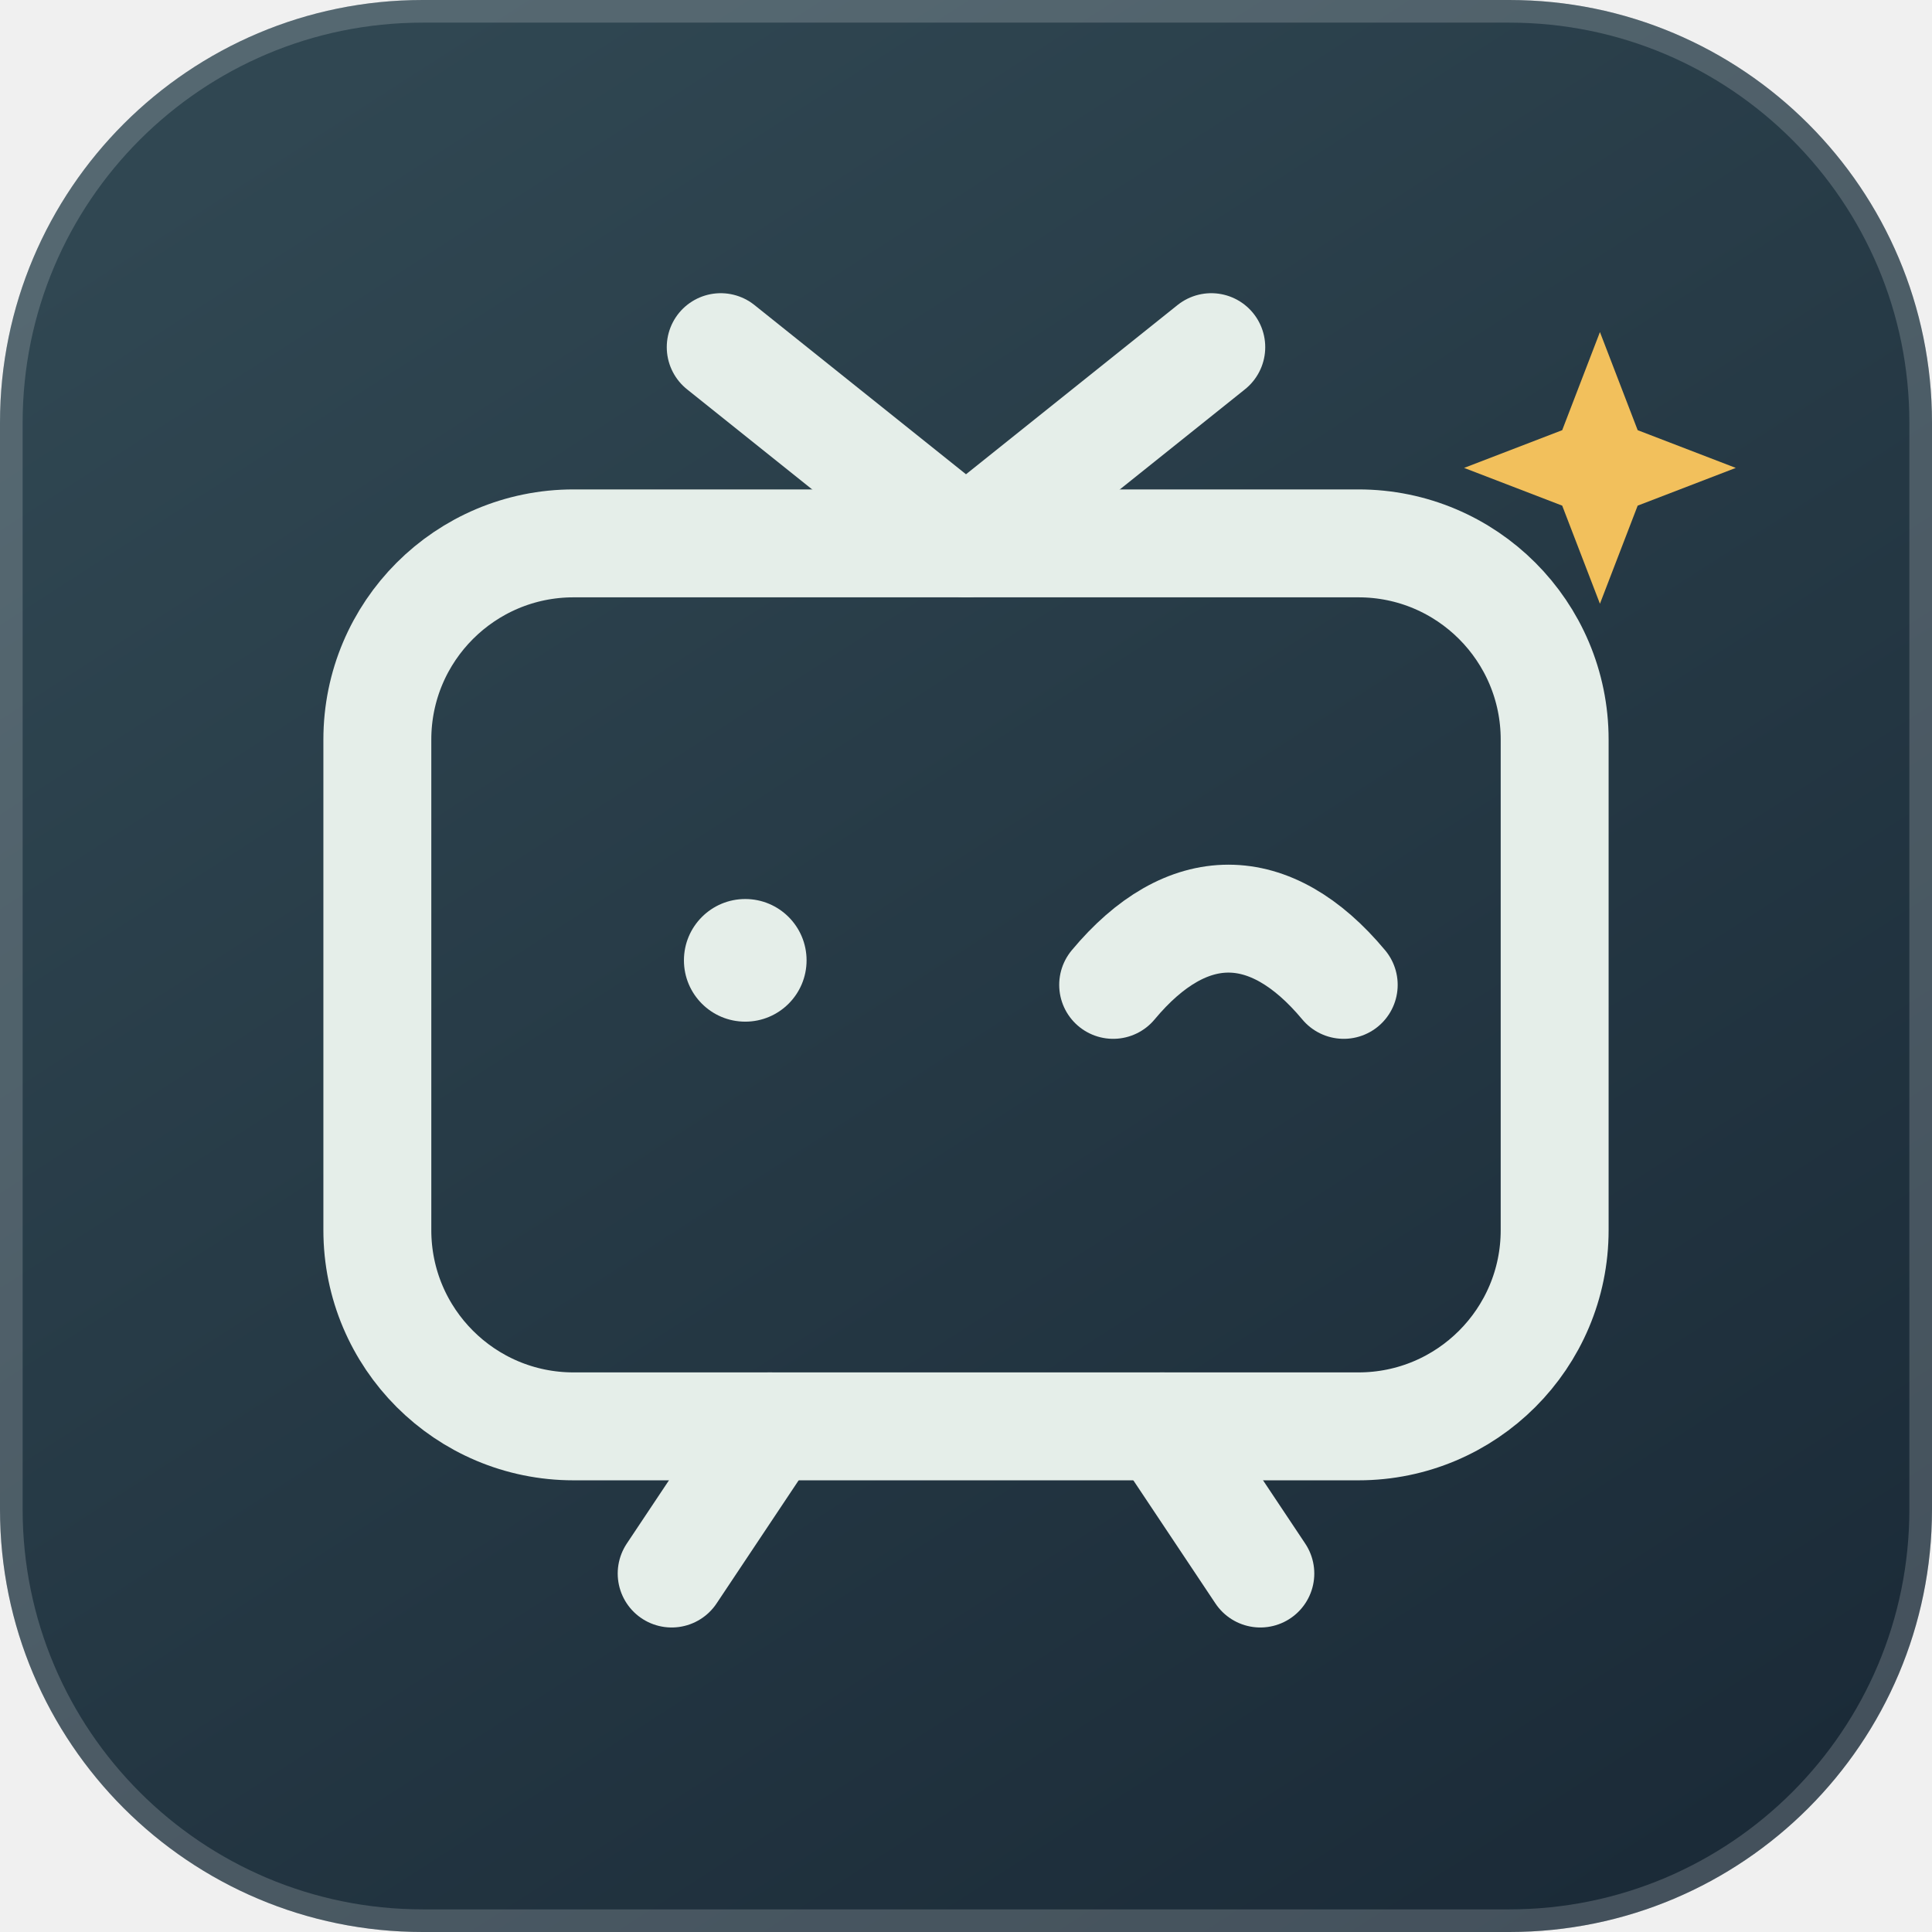
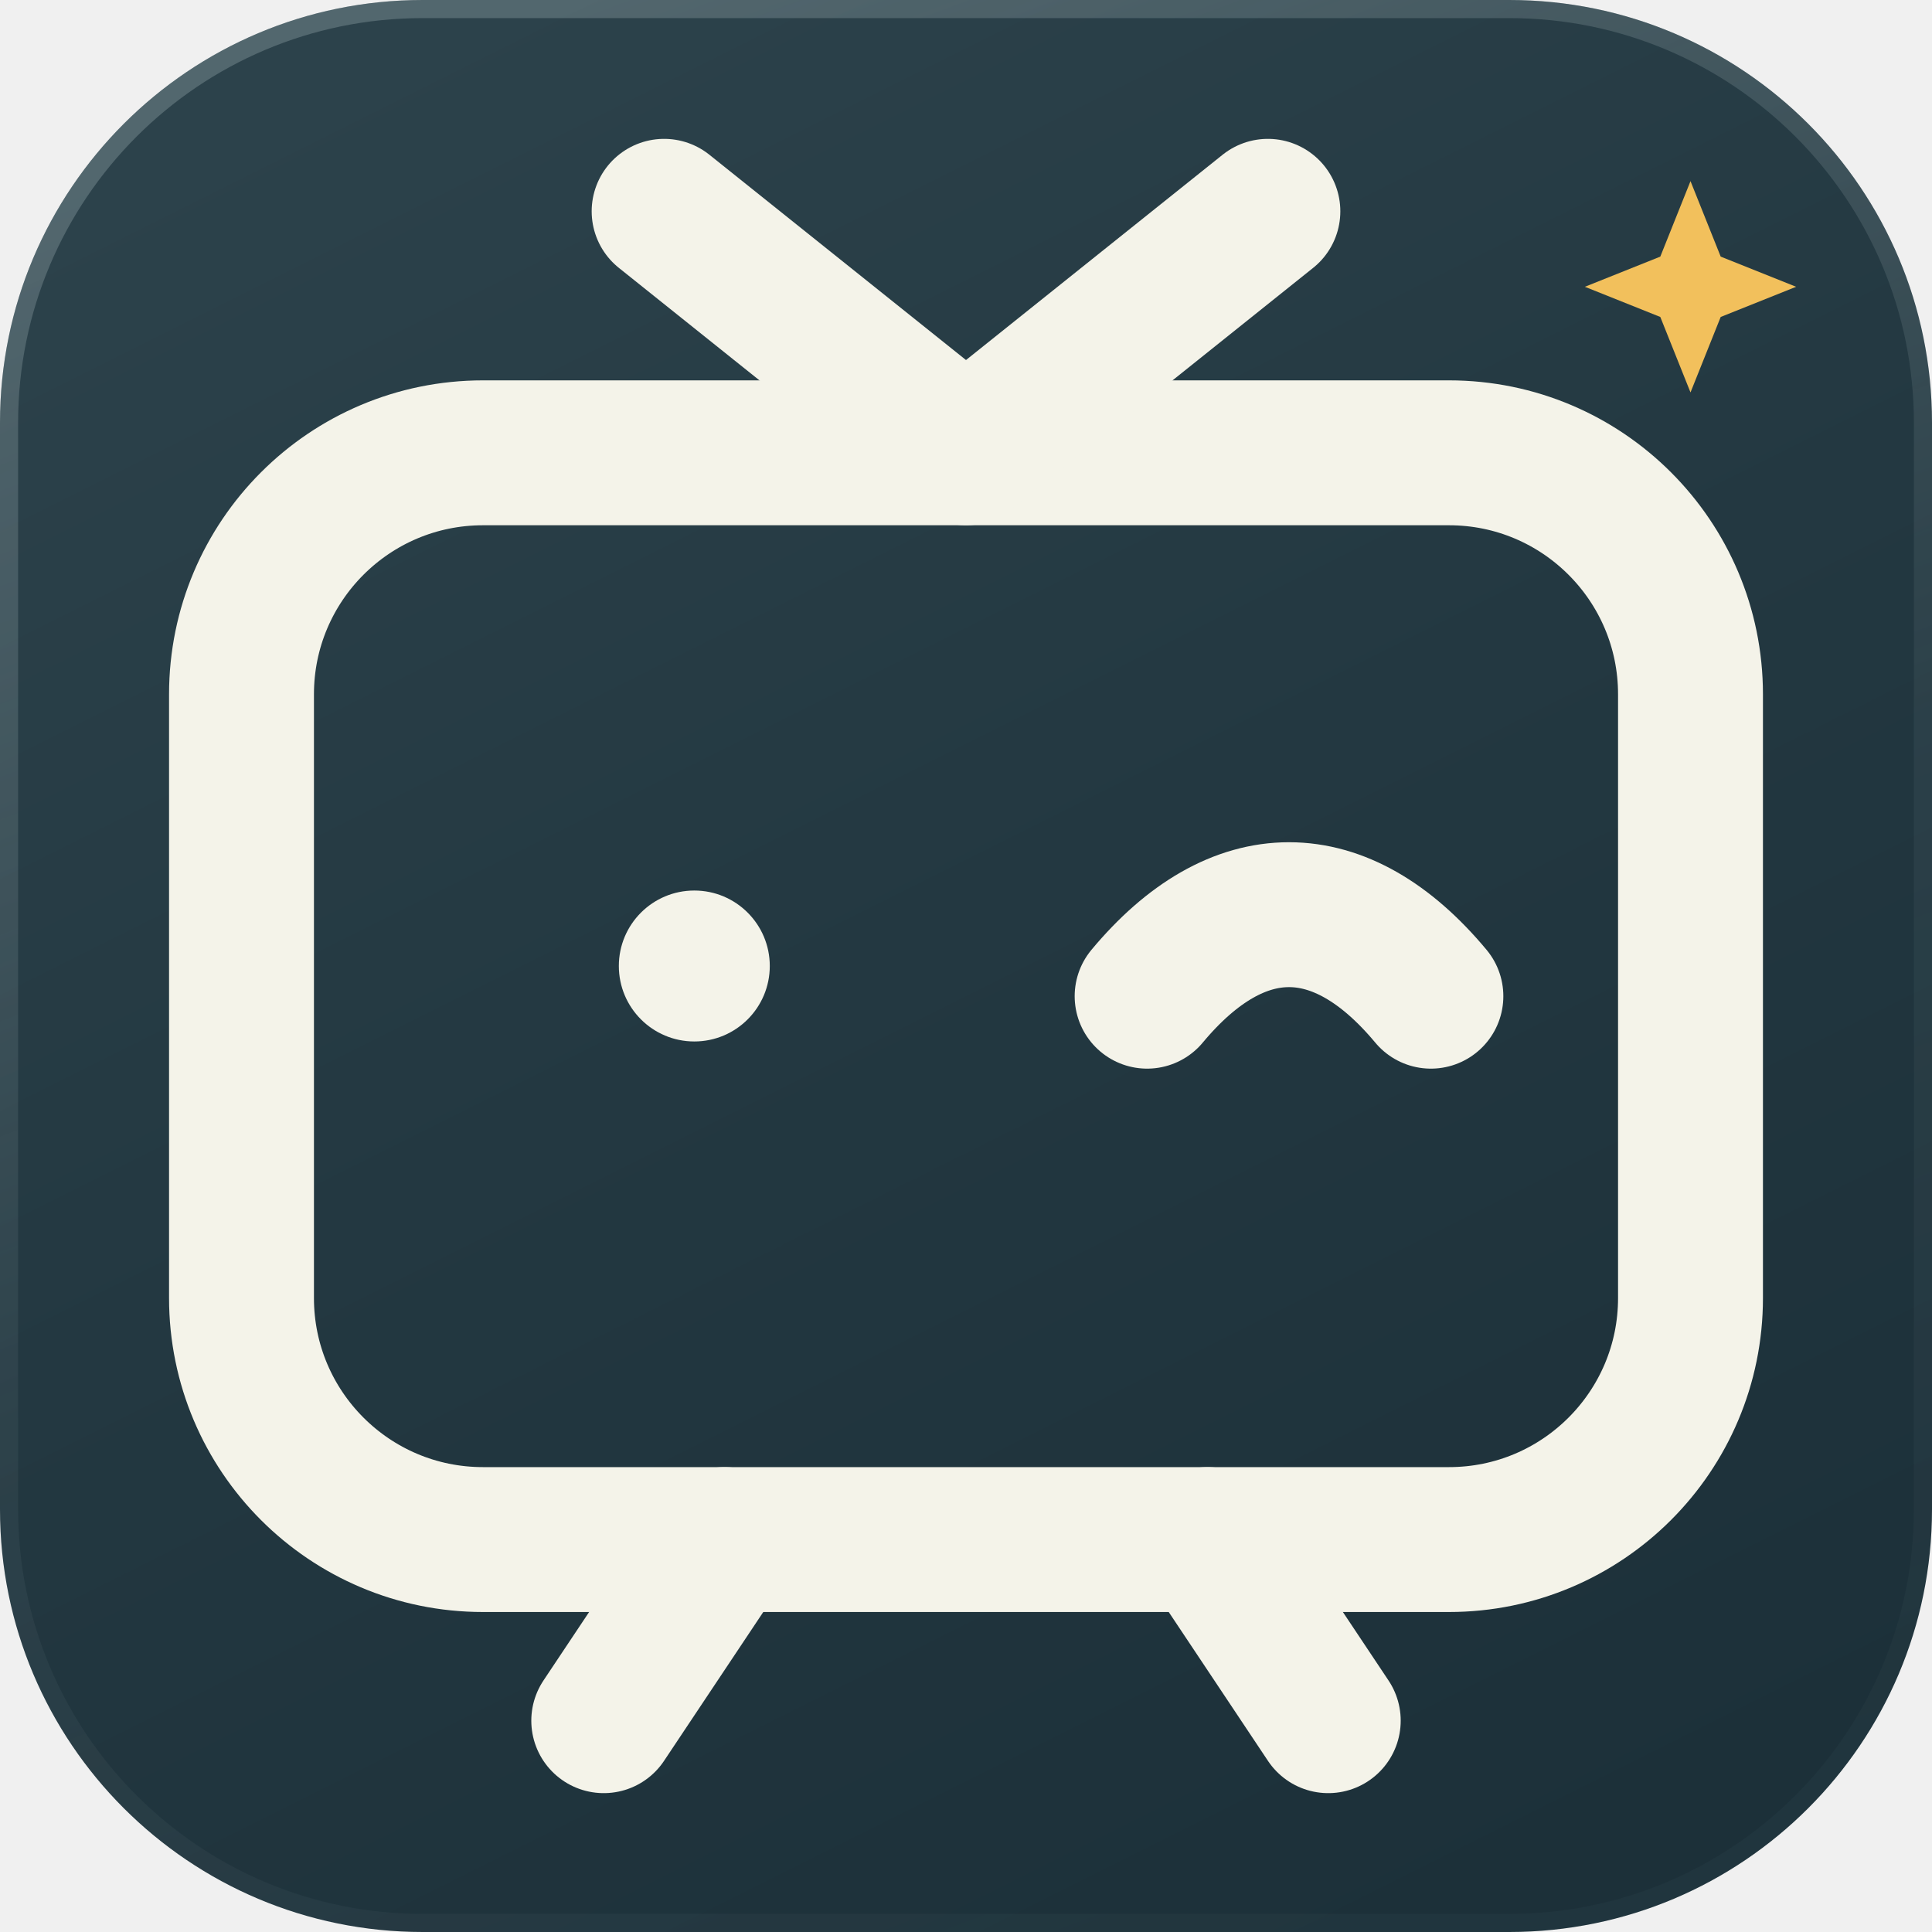
<svg xmlns="http://www.w3.org/2000/svg" width="1024" height="1024" viewBox="0 0 128 128" fill="none">
  <defs>
-     <linearGradient id="tile" x1="24" y1="4" x2="104" y2="128" gradientUnits="userSpaceOnUse">
-       <stop stop-color="#304752" />
-       <stop offset="1" stop-color="#1b2b38" />
+     <linearGradient id="tile" x1="32" y1="0" x2="96" y2="128" gradientUnits="userSpaceOnUse">
+       <stop stop-color="#2c424b" />
+       <stop offset=".48" stop-color="#233841" />
+       <stop offset="1" stop-color="#1c3039" />
+     </linearGradient>
+     <linearGradient id="edge" x1="40" y1="0" x2="88" y2="128" gradientUnits="userSpaceOnUse">
+       <stop stop-color="#d8e7e8" stop-opacity=".22" />
+       <stop offset=".55" stop-color="#d8e7e8" stop-opacity=".055" />
+       <stop offset="1" stop-color="#d8e7e8" stop-opacity=".025" />
    </linearGradient>
  </defs>
-   <style>@media(max-width:24px){.mascot{stroke-width:2.6}}</style>
+   <style>@media(max-width:24px){.mascot{stroke-width:2.7}.sparkle,.rim{display:none}.eye{r:1.5}}</style>
  <rect width="128" height="128" rx="28" fill="url(#tile)" />
-   <rect x=".75" y=".75" width="126.5" height="126.5" rx="27.25" stroke="#ffffff" stroke-width="1.5" stroke-opacity=".18" />
-   <g class="mascot" transform="translate(12 10) scale(3.25)" stroke="#e5eee9" stroke-width="2.2" stroke-linecap="round" stroke-linejoin="round">
+   <rect class="rim" x=".6" y=".6" width="126.8" height="126.8" rx="27.4" stroke="url(#edge)" stroke-width="1.2" />
+   <g class="mascot" transform="translate(0 -2) scale(4)" stroke="#f4f3e9" stroke-width="2.4" stroke-linecap="round" stroke-linejoin="round">
    <rect x="4" y="8" width="24" height="18" rx="4" />
    <path d="m11 4 5 4 5-4" />
    <path d="M10 29l2-3m10 3-2-3" />
-     <circle cx="11.5" cy="16.5" r="1.25" fill="#e5eee9" stroke="none" />
+     <circle class="eye" cx="11.5" cy="16.5" r="1.25" fill="#f4f3e9" stroke="none" />
    <path d="M19 17c1.5-1.8 3.2-1.8 4.7 0" />
  </g>
-   <path d="m106 22 2.5 6.5L115 31l-6.5 2.5L106 40l-2.5-6.5L97 31l6.5-2.5Z" fill="#f2c05c" />
+   <path class="sparkle" d="m112 12 2 5 5 2-5 2-2 5-2-5-5-2 5-2Z" fill="#f2c05c" />
</svg>
